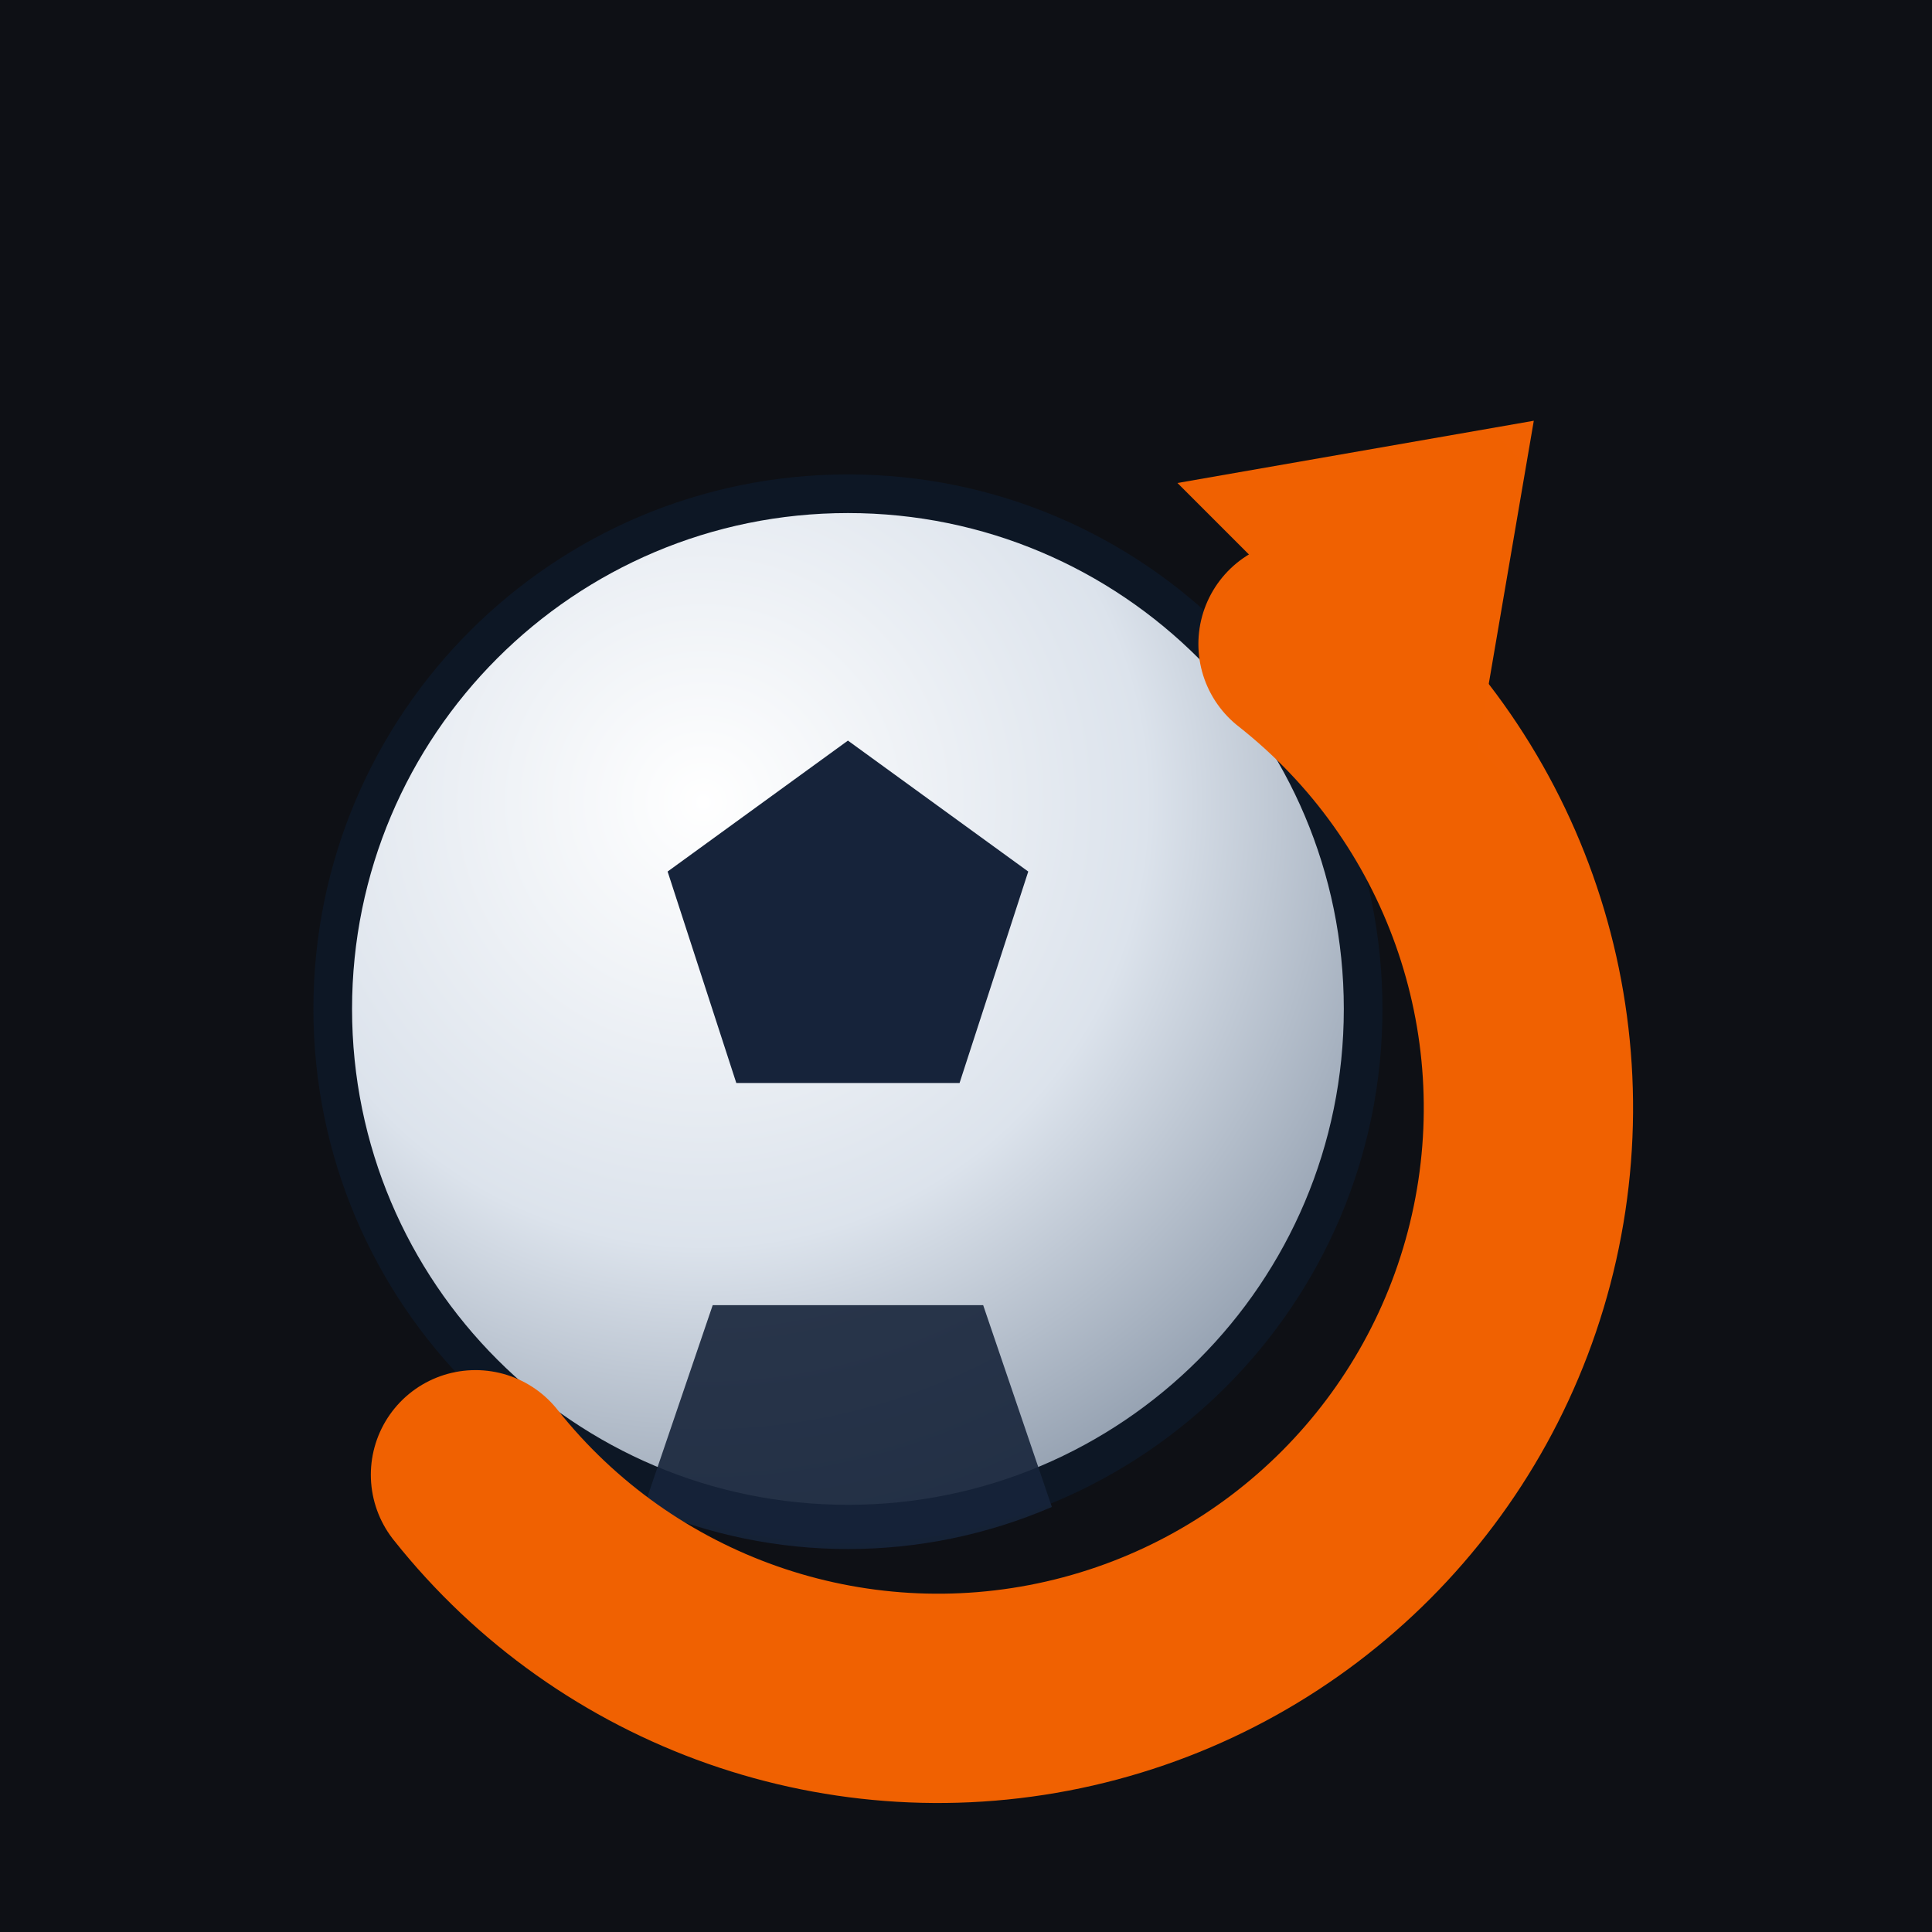
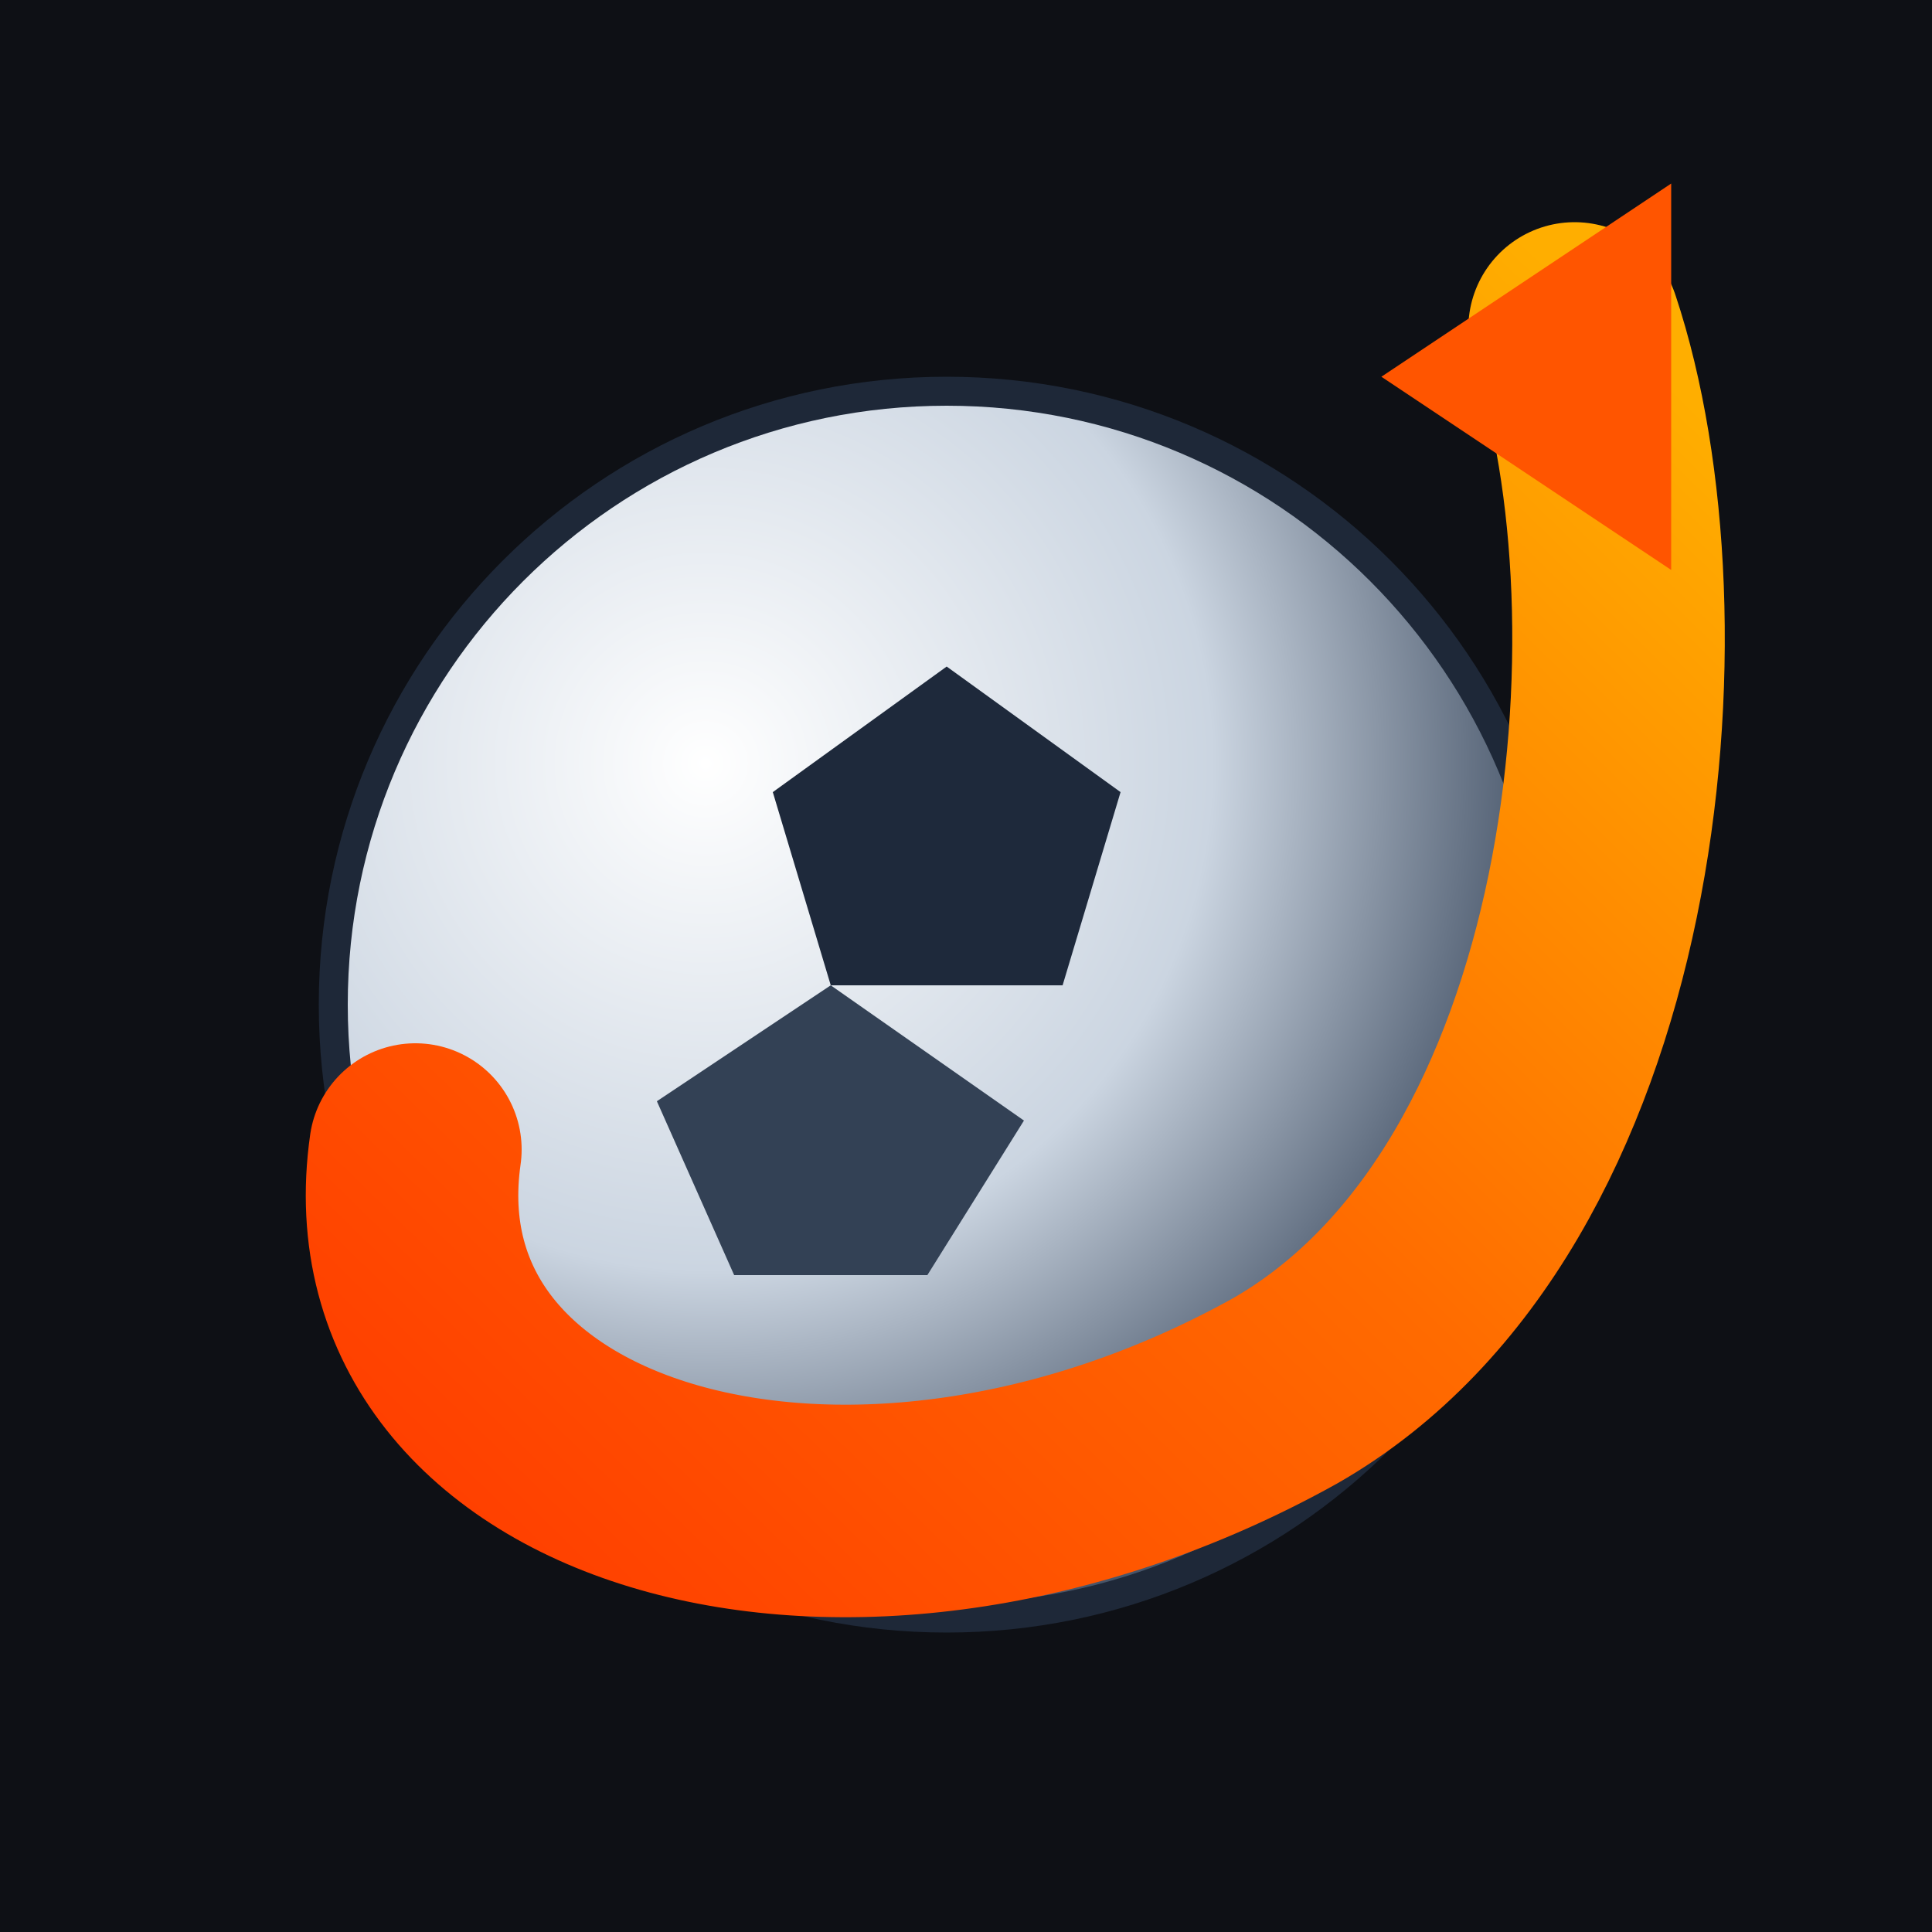
- <svg xmlns="http://www.w3.org/2000/svg" viewBox="0 0 180 180">
+ <svg xmlns="http://www.w3.org/2000/svg" viewBox="0 0 200 200" width="180" height="180">
  <defs>
-     <radialGradient id="sphere" cx=".36" cy=".3" r=".78">
-       <stop offset="0" stop-color="#FFFFFF" />
-       <stop offset=".55" stop-color="#DCE3EC" />
-       <stop offset="1" stop-color="#8A97A8" />
+     <linearGradient id="o" x1="0%" y1="100%" x2="100%" y2="0%">
+       <stop offset="0%" stop-color="#FF3E00" />
+       <stop offset="50%" stop-color="#FF6B00" />
+       <stop offset="100%" stop-color="#FFAE00" />
+     </linearGradient>
+     <radialGradient id="b" cx="30%" cy="30%" r="70%">
+       <stop offset="0%" stop-color="#FFFFFF" />
+       <stop offset="60%" stop-color="#CBD5E1" />
+       <stop offset="100%" stop-color="#475569" />
    </radialGradient>
-     <linearGradient id="ribbon" x1="18" y1="155" x2="166" y2="18">
-       <stop offset="0" stop-color="#C42A00" />
-       <stop offset=".45" stop-color="#F06000" />
-       <stop offset="1" stop-color="#FFB055" />
-     </linearGradient>
  </defs>
-   <rect width="180" height="180" fill="#0E1015" />
-   <circle cx="79" cy="94" r="48" fill="url(#sphere)" stroke="#0D1725" stroke-width="3.6" />
-   <g fill="#16233A">
-     <path d="M79 69l16.8 12.2-6.4 19.7H68.6l-6.4-19.7z" />
-     <path d="M66.4 121.6h25.2l6.4 18.8a48 48 0 0 1-38 0z" opacity=".9" />
+   <rect width="200" height="200" fill="#0E1015" />
+   <g transform="translate(8,-6)">
+     <circle cx="90" cy="110" r="65" fill="#1E2838" />
+     <circle cx="90" cy="110" r="62" fill="url(#b)" />
+     <polygon points="90,75 72,88 78,108 102,108 108,88" fill="#1E293B" />
+     <polygon points="78,108 60,120 68,138 88,138 98,122" fill="#334155" />
+     <path d="M 35 125 C 30 160, 80 175, 125 150 C 160 130, 165 70, 155 40" fill="none" stroke="url(#o)" stroke-width="22" stroke-linecap="round" />
+     <path d="M 135 45 L 165 25 L 165 65 Z" fill="#FF5500" />
  </g>
-   <path d="M44.3 137.4A55 55 0 1 0 121.4 60" stroke="url(#ribbon)" stroke-width="19.5" stroke-linecap="round" fill="none" />
-   <path d="M142.9 39.2 109.7 45l27.5 27.5z" fill="url(#ribbon)" />
</svg>
